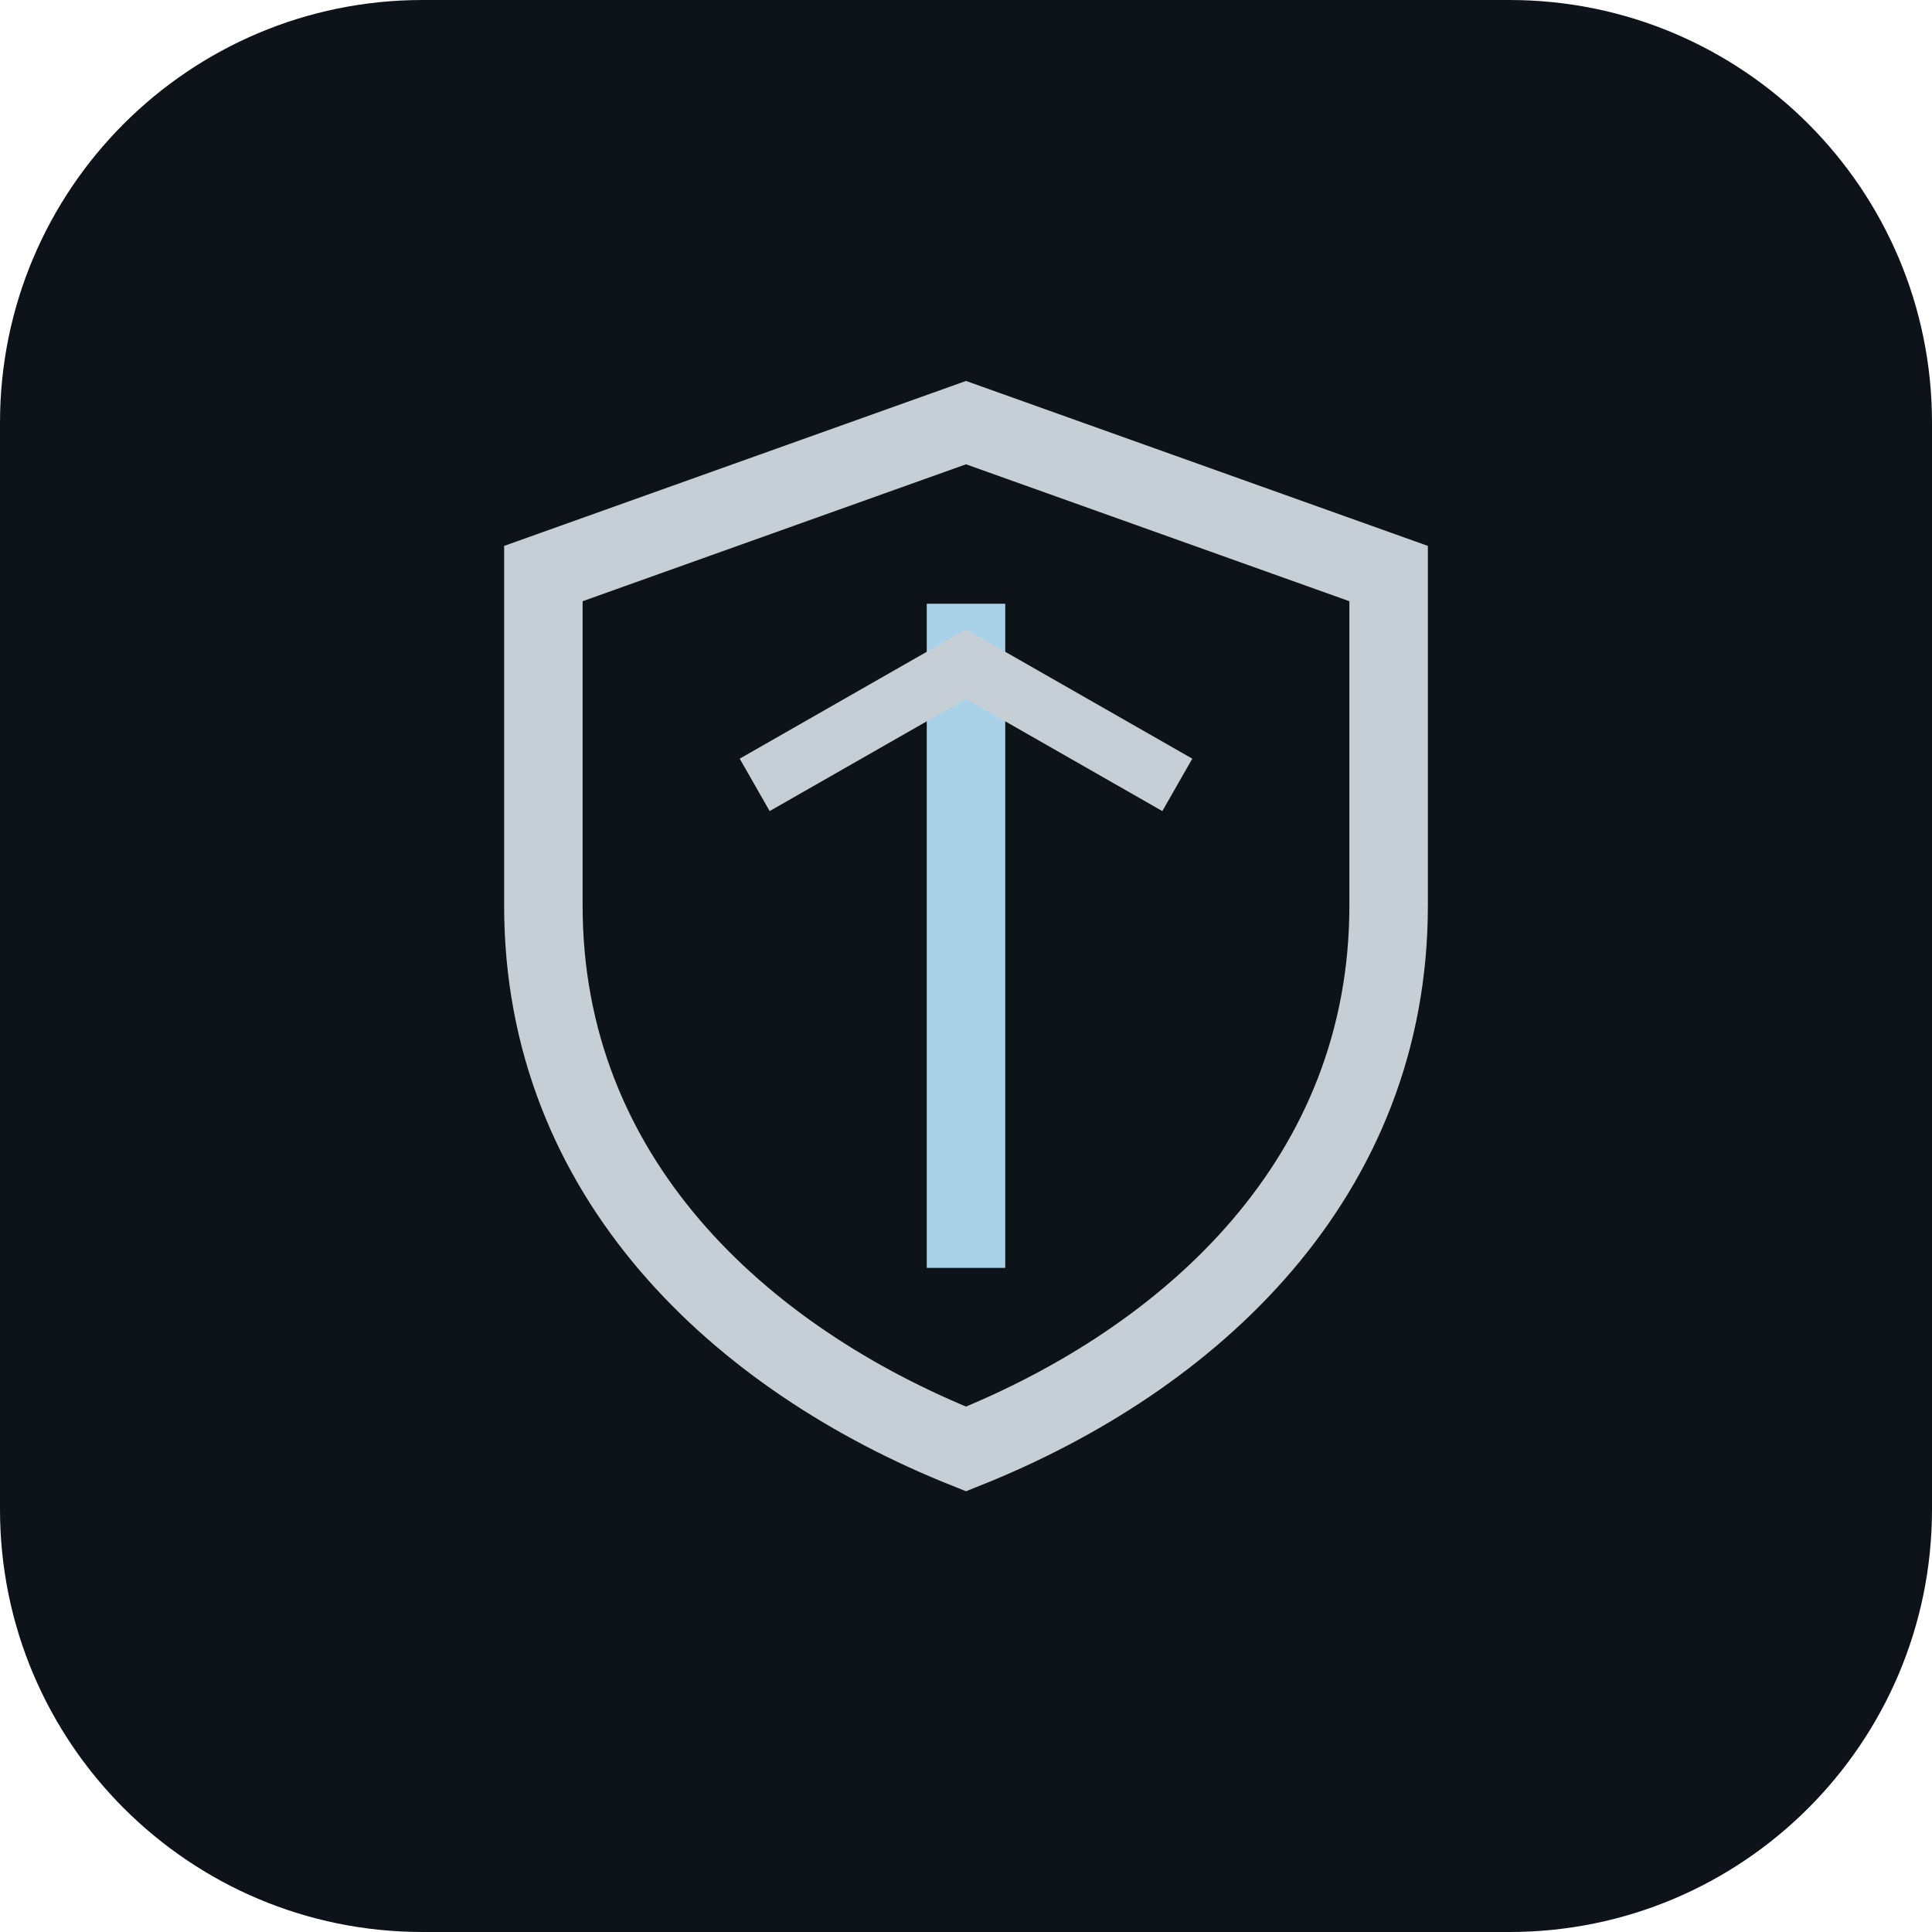
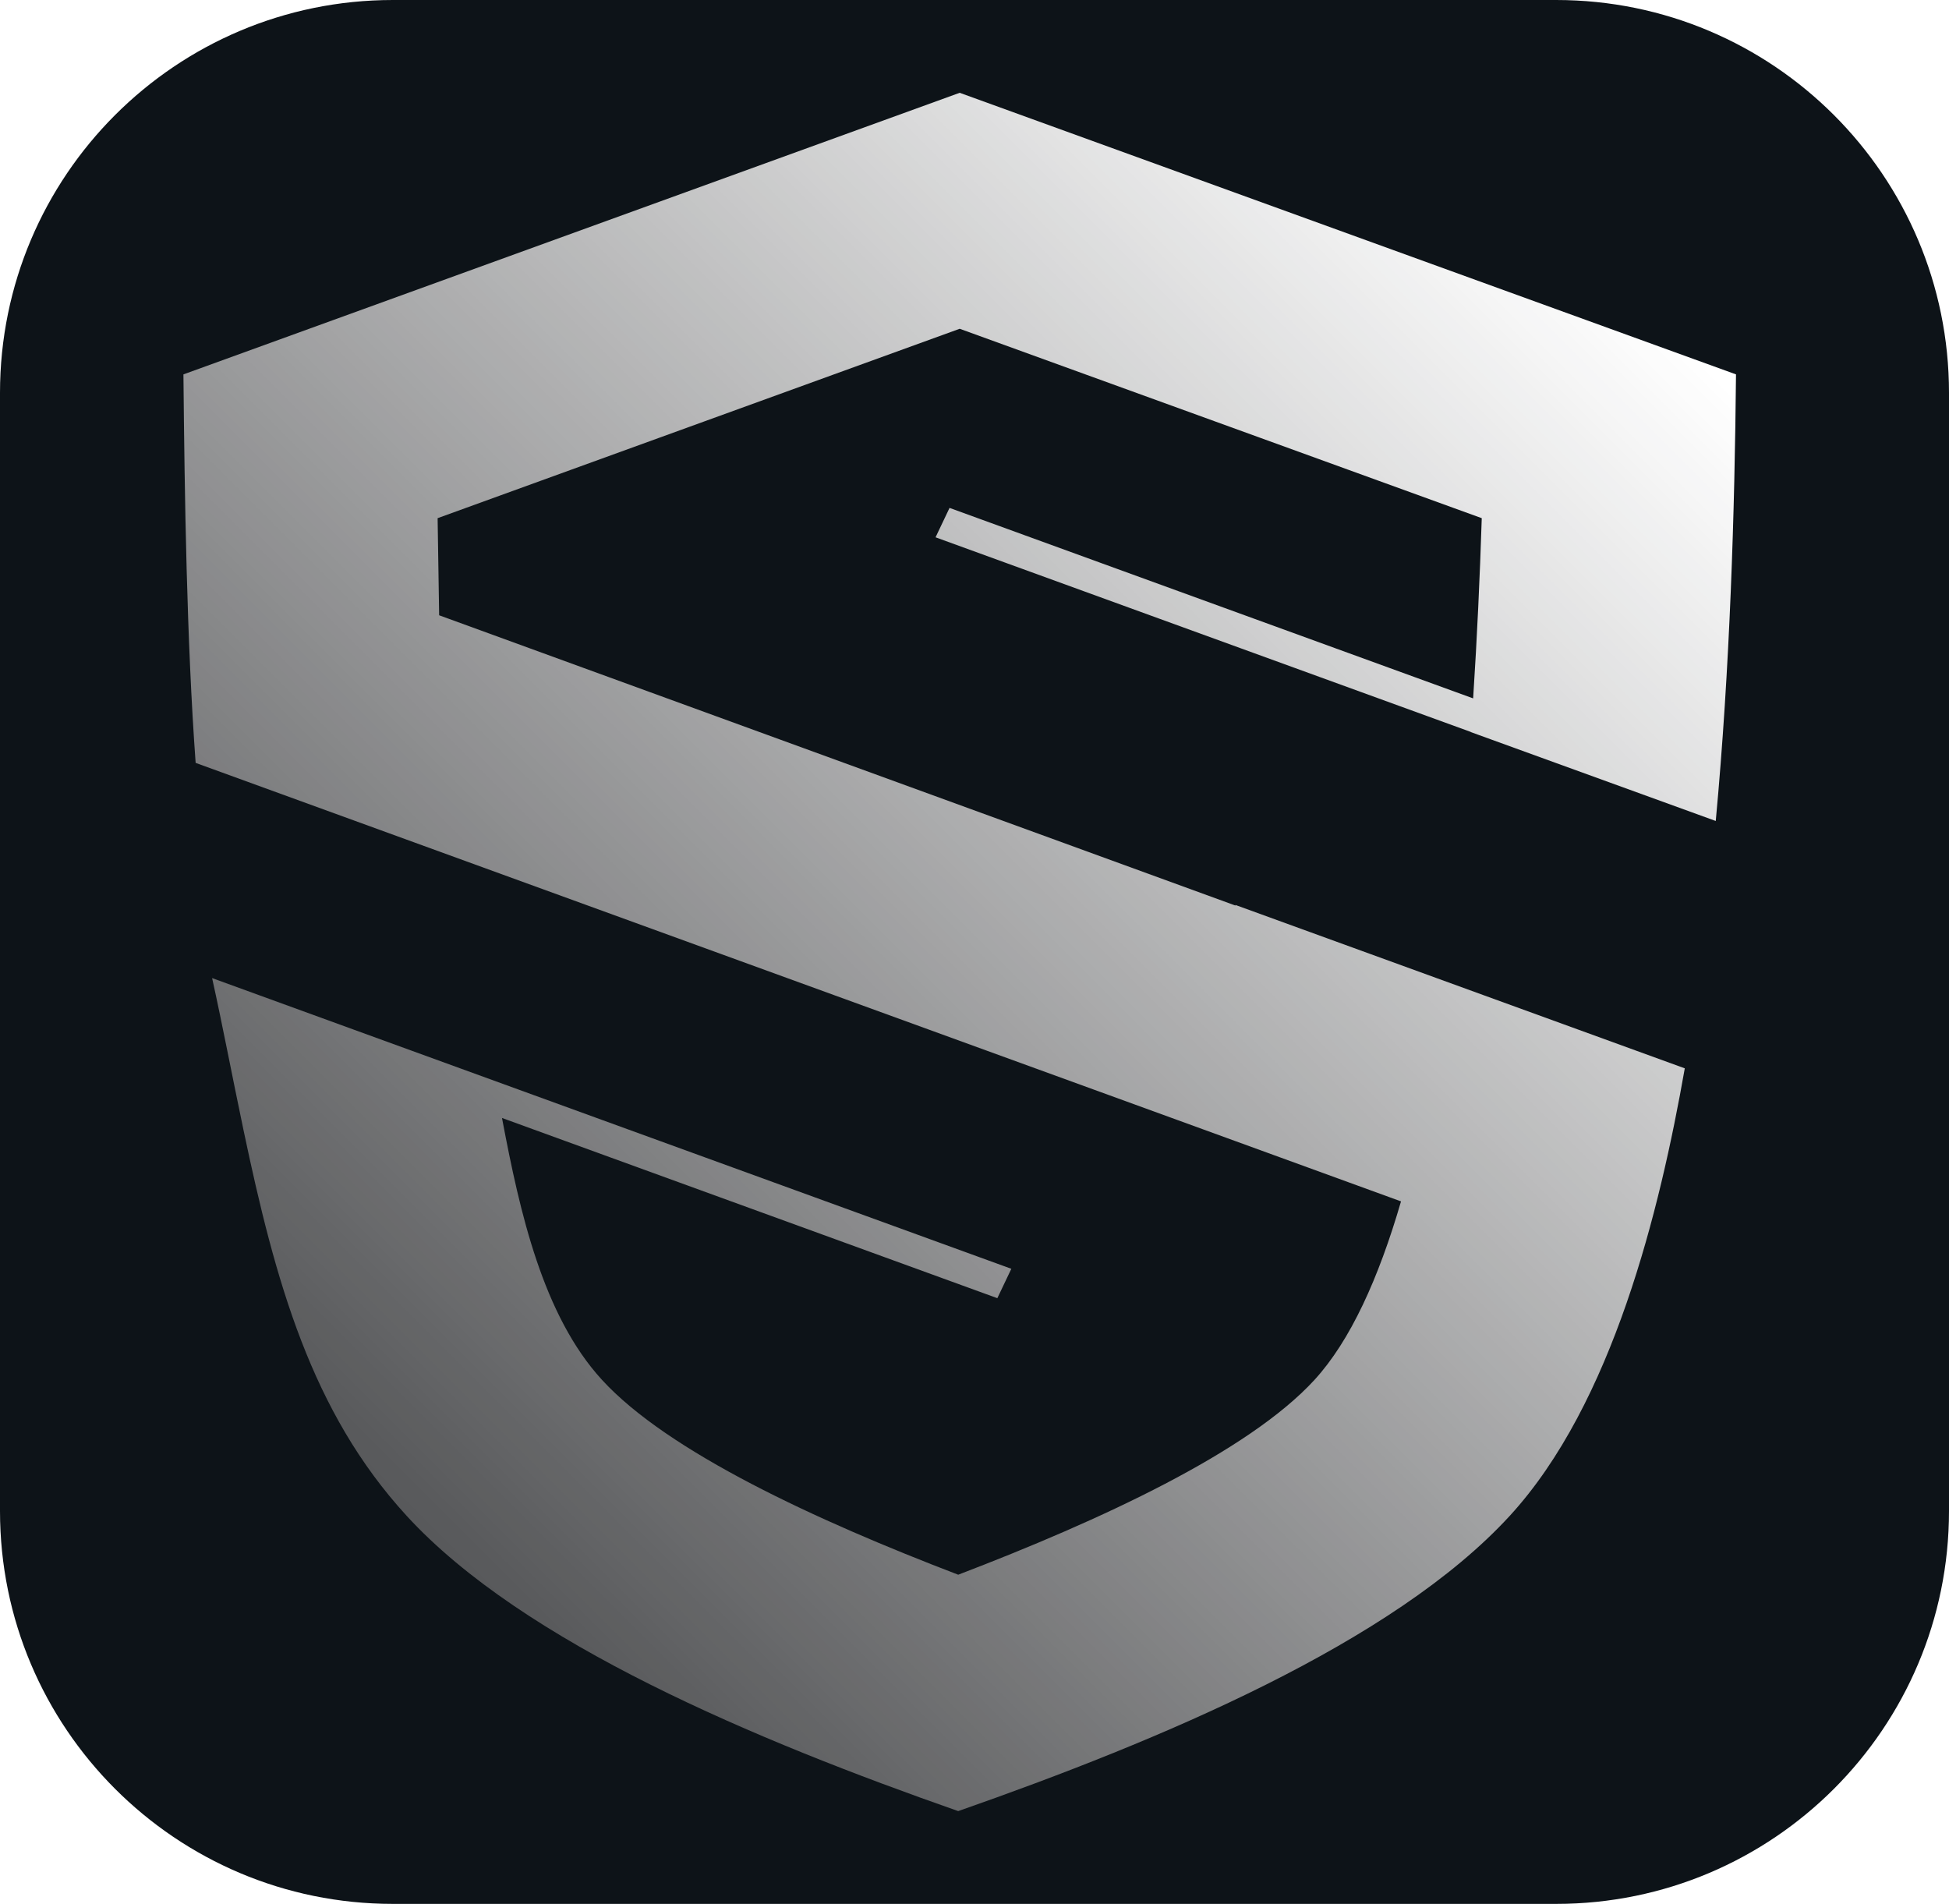
- <svg xmlns="http://www.w3.org/2000/svg" viewBox="0 0 64 64">
-   <rect width="64" height="64" rx="14" fill="#0D1318" />
-   <g transform="translate(15 12) scale(1)" fill="none">
-     <path d="M17 2 L31 7 V18 C31 27 24.5 33 17 36 C9.5 33 3 27 3 18 V7 Z" stroke="#C7CFD6" stroke-width="2.6" />
-     <path d="M17 8 V30" stroke="#A9D1E8" stroke-width="2.6" />
-     <path d="M10 14 L17 10 L24 14" stroke="#C7CFD6" stroke-width="2" />
+ <svg xmlns="http://www.w3.org/2000/svg" viewBox="64 297 129 126">
+   <defs>
+     <clipPath id="clip-2">
+       <path clip-rule="nonzero" d="M 76 303 L 179 303 L 179 417 L 76 417 Z M 76 303 " />
+     </clipPath>
+     <clipPath id="clip-3">
+       <path clip-rule="nonzero" d="M 86.113 318.16 L 76.141 321.777 C 76.219 329.891 76.359 339.391 76.949 347.488 L 145.773 372.52 L 156.73 376.508 C 155.25 381.602 153.375 385.73 151.004 388.32 C 146.641 393.078 136.871 397.602 127.422 401.215 C 117.977 397.602 108.207 393.078 103.844 388.32 C 99.93 384.051 98.406 377.215 97.254 371.137 L 97.227 370.988 L 130.012 382.914 L 130.938 380.969 L 87.402 365.137 L 78.039 361.73 C 78.715 364.777 79.363 368.195 80.109 371.75 C 82.23 381.84 84.605 390.434 90.914 397.316 C 98.629 405.73 114.055 412.18 127.422 416.859 C 140.793 412.18 156.215 405.73 163.93 397.316 C 170.754 389.875 173.867 377.062 175.512 367.703 L 145.773 356.891 L 145.773 356.93 L 93.066 337.719 L 92.965 331.293 L 107.641 325.969 L 127.52 318.758 L 162.074 331.293 C 161.949 335.176 161.766 339.195 161.504 343.219 L 126.848 330.613 L 125.922 332.559 L 161.352 345.441 L 161.348 345.449 L 177.562 351.332 C 178.508 341.176 178.816 330.848 178.902 321.777 L 127.52 303.141 Z M 86.113 318.16 " />
+     </clipPath>
+     <linearGradient id="linear-pattern-0" gradientUnits="userSpaceOnUse" x1="-0.21" y1="0" x2="1.114" y2="0" gradientTransform="matrix(81.78185, -81.78185, 81.78185, 81.78185, 86.5812, 393.0212)">
+       <stop offset="0" stop-color="rgb(34.509%, 34.901%, 35.686%)" stop-opacity="1" />
+       <stop offset="0.125" stop-color="rgb(34.509%, 34.901%, 35.686%)" stop-opacity="1" />
+       <stop offset="0.156" stop-color="rgb(34.509%, 34.901%, 35.686%)" stop-opacity="1" />
+       <stop offset="0.16" stop-color="rgb(34.756%, 35.147%, 35.928%)" stop-opacity="1" />
+       <stop offset="0.164" stop-color="rgb(35.005%, 35.394%, 36.172%)" stop-opacity="1" />
+       <stop offset="0.168" stop-color="rgb(35.342%, 35.73%, 36.505%)" stop-opacity="1" />
+       <stop offset="0.172" stop-color="rgb(35.681%, 36.067%, 36.838%)" stop-opacity="1" />
+       <stop offset="0.176" stop-color="rgb(36.02%, 36.403%, 37.169%)" stop-opacity="1" />
+       <stop offset="0.18" stop-color="rgb(36.359%, 36.74%, 37.502%)" stop-opacity="1" />
+       <stop offset="0.184" stop-color="rgb(36.697%, 37.076%, 37.834%)" stop-opacity="1" />
+       <stop offset="0.188" stop-color="rgb(37.036%, 37.413%, 38.167%)" stop-opacity="1" />
+       <stop offset="0.191" stop-color="rgb(37.375%, 37.749%, 38.499%)" stop-opacity="1" />
+       <stop offset="0.195" stop-color="rgb(37.714%, 38.086%, 38.832%)" stop-opacity="1" />
+       <stop offset="0.199" stop-color="rgb(38.051%, 38.422%, 39.165%)" stop-opacity="1" />
+       <stop offset="0.203" stop-color="rgb(38.39%, 38.759%, 39.497%)" stop-opacity="1" />
+       <stop offset="0.207" stop-color="rgb(38.728%, 39.095%, 39.83%)" stop-opacity="1" />
+       <stop offset="0.211" stop-color="rgb(39.067%, 39.432%, 40.163%)" stop-opacity="1" />
+       <stop offset="0.215" stop-color="rgb(39.406%, 39.769%, 40.494%)" stop-opacity="1" />
+       <stop offset="0.219" stop-color="rgb(39.745%, 40.106%, 40.826%)" stop-opacity="1" />
+       <stop offset="0.223" stop-color="rgb(40.083%, 40.442%, 41.159%)" stop-opacity="1" />
+       <stop offset="0.227" stop-color="rgb(40.422%, 40.779%, 41.492%)" stop-opacity="1" />
+       <stop offset="0.23" stop-color="rgb(40.761%, 41.115%, 41.824%)" stop-opacity="1" />
+       <stop offset="0.234" stop-color="rgb(41.1%, 41.452%, 42.157%)" stop-opacity="1" />
+       <stop offset="0.238" stop-color="rgb(41.437%, 41.788%, 42.49%)" stop-opacity="1" />
+       <stop offset="0.242" stop-color="rgb(41.776%, 42.125%, 42.822%)" stop-opacity="1" />
+       <stop offset="0.246" stop-color="rgb(42.114%, 42.461%, 43.155%)" stop-opacity="1" />
+       <stop offset="0.25" stop-color="rgb(42.453%, 42.798%, 43.488%)" stop-opacity="1" />
+       <stop offset="0.254" stop-color="rgb(42.792%, 43.134%, 43.82%)" stop-opacity="1" />
+       <stop offset="0.258" stop-color="rgb(43.13%, 43.471%, 44.153%)" stop-opacity="1" />
+       <stop offset="0.262" stop-color="rgb(43.469%, 43.806%, 44.484%)" stop-opacity="1" />
+       <stop offset="0.266" stop-color="rgb(43.808%, 44.144%, 44.817%)" stop-opacity="1" />
+       <stop offset="0.27" stop-color="rgb(44.147%, 44.479%, 45.149%)" stop-opacity="1" />
+       <stop offset="0.273" stop-color="rgb(44.485%, 44.817%, 45.482%)" stop-opacity="1" />
+       <stop offset="0.277" stop-color="rgb(44.823%, 45.154%, 45.815%)" stop-opacity="1" />
+       <stop offset="0.281" stop-color="rgb(45.161%, 45.491%, 46.147%)" stop-opacity="1" />
+       <stop offset="0.285" stop-color="rgb(45.5%, 45.827%, 46.48%)" stop-opacity="1" />
+       <stop offset="0.289" stop-color="rgb(45.839%, 46.164%, 46.812%)" stop-opacity="1" />
+       <stop offset="0.293" stop-color="rgb(46.178%, 46.5%, 47.145%)" stop-opacity="1" />
+       <stop offset="0.297" stop-color="rgb(46.516%, 46.837%, 47.478%)" stop-opacity="1" />
+       <stop offset="0.301" stop-color="rgb(46.855%, 47.173%, 47.809%)" stop-opacity="1" />
+       <stop offset="0.305" stop-color="rgb(47.194%, 47.51%, 48.141%)" stop-opacity="1" />
+       <stop offset="0.309" stop-color="rgb(47.533%, 47.845%, 48.474%)" stop-opacity="1" />
+       <stop offset="0.312" stop-color="rgb(47.871%, 48.183%, 48.807%)" stop-opacity="1" />
+       <stop offset="0.316" stop-color="rgb(48.209%, 48.518%, 49.139%)" stop-opacity="1" />
+       <stop offset="0.32" stop-color="rgb(48.547%, 48.856%, 49.472%)" stop-opacity="1" />
+       <stop offset="0.324" stop-color="rgb(48.886%, 49.191%, 49.805%)" stop-opacity="1" />
+       <stop offset="0.328" stop-color="rgb(49.225%, 49.529%, 50.137%)" stop-opacity="1" />
+       <stop offset="0.332" stop-color="rgb(49.564%, 49.864%, 50.47%)" stop-opacity="1" />
+       <stop offset="0.336" stop-color="rgb(49.902%, 50.201%, 50.803%)" stop-opacity="1" />
+       <stop offset="0.34" stop-color="rgb(50.241%, 50.539%, 51.134%)" stop-opacity="1" />
+       <stop offset="0.344" stop-color="rgb(50.58%, 50.876%, 51.466%)" stop-opacity="1" />
+       <stop offset="0.348" stop-color="rgb(50.917%, 51.212%, 51.799%)" stop-opacity="1" />
+       <stop offset="0.352" stop-color="rgb(51.256%, 51.549%, 52.132%)" stop-opacity="1" />
+       <stop offset="0.355" stop-color="rgb(51.595%, 51.884%, 52.464%)" stop-opacity="1" />
+       <stop offset="0.359" stop-color="rgb(51.933%, 52.222%, 52.797%)" stop-opacity="1" />
+       <stop offset="0.363" stop-color="rgb(52.272%, 52.557%, 53.13%)" stop-opacity="1" />
+       <stop offset="0.367" stop-color="rgb(52.611%, 52.895%, 53.462%)" stop-opacity="1" />
+       <stop offset="0.371" stop-color="rgb(52.95%, 53.23%, 53.795%)" stop-opacity="1" />
+       <stop offset="0.375" stop-color="rgb(53.288%, 53.568%, 54.128%)" stop-opacity="1" />
+       <stop offset="0.379" stop-color="rgb(53.627%, 53.903%, 54.46%)" stop-opacity="1" />
+       <stop offset="0.383" stop-color="rgb(53.966%, 54.24%, 54.793%)" stop-opacity="1" />
+       <stop offset="0.387" stop-color="rgb(54.303%, 54.576%, 55.124%)" stop-opacity="1" />
+       <stop offset="0.391" stop-color="rgb(54.642%, 54.913%, 55.457%)" stop-opacity="1" />
+       <stop offset="0.395" stop-color="rgb(54.98%, 55.251%, 55.789%)" stop-opacity="1" />
+       <stop offset="0.398" stop-color="rgb(55.319%, 55.588%, 56.122%)" stop-opacity="1" />
+       <stop offset="0.402" stop-color="rgb(55.658%, 55.923%, 56.454%)" stop-opacity="1" />
+       <stop offset="0.406" stop-color="rgb(55.997%, 56.261%, 56.787%)" stop-opacity="1" />
+       <stop offset="0.41" stop-color="rgb(56.335%, 56.596%, 57.12%)" stop-opacity="1" />
+       <stop offset="0.414" stop-color="rgb(56.674%, 56.934%, 57.452%)" stop-opacity="1" />
+       <stop offset="0.418" stop-color="rgb(57.013%, 57.269%, 57.785%)" stop-opacity="1" />
+       <stop offset="0.422" stop-color="rgb(57.352%, 57.607%, 58.118%)" stop-opacity="1" />
+       <stop offset="0.426" stop-color="rgb(57.689%, 57.942%, 58.449%)" stop-opacity="1" />
+       <stop offset="0.43" stop-color="rgb(58.028%, 58.279%, 58.781%)" stop-opacity="1" />
+       <stop offset="0.434" stop-color="rgb(58.366%, 58.615%, 59.114%)" stop-opacity="1" />
+       <stop offset="0.438" stop-color="rgb(58.705%, 58.952%, 59.447%)" stop-opacity="1" />
+       <stop offset="0.441" stop-color="rgb(59.044%, 59.288%, 59.779%)" stop-opacity="1" />
+       <stop offset="0.445" stop-color="rgb(59.383%, 59.625%, 60.112%)" stop-opacity="1" />
+       <stop offset="0.449" stop-color="rgb(59.721%, 59.961%, 60.445%)" stop-opacity="1" />
+       <stop offset="0.453" stop-color="rgb(60.06%, 60.298%, 60.777%)" stop-opacity="1" />
+       <stop offset="0.457" stop-color="rgb(60.399%, 60.635%, 61.11%)" stop-opacity="1" />
+       <stop offset="0.461" stop-color="rgb(60.738%, 60.973%, 61.443%)" stop-opacity="1" />
+       <stop offset="0.465" stop-color="rgb(61.075%, 61.308%, 61.775%)" stop-opacity="1" />
+       <stop offset="0.469" stop-color="rgb(61.414%, 61.646%, 62.108%)" stop-opacity="1" />
+       <stop offset="0.473" stop-color="rgb(61.752%, 61.981%, 62.439%)" stop-opacity="1" />
+       <stop offset="0.477" stop-color="rgb(62.091%, 62.318%, 62.772%)" stop-opacity="1" />
+       <stop offset="0.48" stop-color="rgb(62.43%, 62.654%, 63.104%)" stop-opacity="1" />
+       <stop offset="0.484" stop-color="rgb(62.769%, 62.991%, 63.437%)" stop-opacity="1" />
+       <stop offset="0.488" stop-color="rgb(63.107%, 63.327%, 63.77%)" stop-opacity="1" />
+       <stop offset="0.492" stop-color="rgb(63.446%, 63.664%, 64.102%)" stop-opacity="1" />
+       <stop offset="0.496" stop-color="rgb(63.783%, 64%, 64.435%)" stop-opacity="1" />
+       <stop offset="0.5" stop-color="rgb(64.122%, 64.337%, 64.767%)" stop-opacity="1" />
+       <stop offset="0.504" stop-color="rgb(64.461%, 64.673%, 65.1%)" stop-opacity="1" />
+       <stop offset="0.508" stop-color="rgb(64.799%, 65.01%, 65.433%)" stop-opacity="1" />
+       <stop offset="0.512" stop-color="rgb(65.138%, 65.347%, 65.764%)" stop-opacity="1" />
+       <stop offset="0.516" stop-color="rgb(65.477%, 65.685%, 66.096%)" stop-opacity="1" />
+       <stop offset="0.52" stop-color="rgb(65.816%, 66.02%, 66.429%)" stop-opacity="1" />
+       <stop offset="0.523" stop-color="rgb(66.154%, 66.357%, 66.762%)" stop-opacity="1" />
+       <stop offset="0.527" stop-color="rgb(66.493%, 66.693%, 67.094%)" stop-opacity="1" />
+       <stop offset="0.531" stop-color="rgb(66.832%, 67.03%, 67.427%)" stop-opacity="1" />
+       <stop offset="0.535" stop-color="rgb(67.169%, 67.366%, 67.76%)" stop-opacity="1" />
+       <stop offset="0.539" stop-color="rgb(67.508%, 67.703%, 68.092%)" stop-opacity="1" />
+       <stop offset="0.543" stop-color="rgb(67.847%, 68.039%, 68.425%)" stop-opacity="1" />
+       <stop offset="0.547" stop-color="rgb(68.185%, 68.376%, 68.758%)" stop-opacity="1" />
+       <stop offset="0.551" stop-color="rgb(68.524%, 68.712%, 69.09%)" stop-opacity="1" />
+       <stop offset="0.555" stop-color="rgb(68.863%, 69.049%, 69.423%)" stop-opacity="1" />
+       <stop offset="0.559" stop-color="rgb(69.202%, 69.385%, 69.754%)" stop-opacity="1" />
+       <stop offset="0.562" stop-color="rgb(69.54%, 69.722%, 70.087%)" stop-opacity="1" />
+       <stop offset="0.566" stop-color="rgb(69.879%, 70.058%, 70.419%)" stop-opacity="1" />
+       <stop offset="0.57" stop-color="rgb(70.218%, 70.395%, 70.752%)" stop-opacity="1" />
+       <stop offset="0.574" stop-color="rgb(70.555%, 70.732%, 71.085%)" stop-opacity="1" />
+       <stop offset="0.578" stop-color="rgb(70.894%, 71.069%, 71.417%)" stop-opacity="1" />
+       <stop offset="0.582" stop-color="rgb(71.233%, 71.405%, 71.75%)" stop-opacity="1" />
+       <stop offset="0.586" stop-color="rgb(71.571%, 71.742%, 72.083%)" stop-opacity="1" />
+       <stop offset="0.59" stop-color="rgb(71.91%, 72.078%, 72.415%)" stop-opacity="1" />
+       <stop offset="0.594" stop-color="rgb(72.249%, 72.415%, 72.748%)" stop-opacity="1" />
+       <stop offset="0.598" stop-color="rgb(72.588%, 72.751%, 73.079%)" stop-opacity="1" />
+       <stop offset="0.602" stop-color="rgb(72.926%, 73.088%, 73.412%)" stop-opacity="1" />
+       <stop offset="0.605" stop-color="rgb(73.265%, 73.424%, 73.744%)" stop-opacity="1" />
+       <stop offset="0.609" stop-color="rgb(73.604%, 73.761%, 74.077%)" stop-opacity="1" />
+       <stop offset="0.613" stop-color="rgb(73.941%, 74.097%, 74.409%)" stop-opacity="1" />
+       <stop offset="0.617" stop-color="rgb(74.28%, 74.434%, 74.742%)" stop-opacity="1" />
+       <stop offset="0.621" stop-color="rgb(74.619%, 74.77%, 75.075%)" stop-opacity="1" />
+       <stop offset="0.625" stop-color="rgb(74.957%, 75.107%, 75.407%)" stop-opacity="1" />
+       <stop offset="0.629" stop-color="rgb(75.296%, 75.444%, 75.74%)" stop-opacity="1" />
+       <stop offset="0.633" stop-color="rgb(75.635%, 75.781%, 76.073%)" stop-opacity="1" />
+       <stop offset="0.637" stop-color="rgb(75.974%, 76.117%, 76.405%)" stop-opacity="1" />
+       <stop offset="0.641" stop-color="rgb(76.312%, 76.454%, 76.738%)" stop-opacity="1" />
+       <stop offset="0.645" stop-color="rgb(76.649%, 76.79%, 77.069%)" stop-opacity="1" />
+       <stop offset="0.648" stop-color="rgb(76.988%, 77.127%, 77.402%)" stop-opacity="1" />
+       <stop offset="0.652" stop-color="rgb(77.327%, 77.463%, 77.734%)" stop-opacity="1" />
+       <stop offset="0.656" stop-color="rgb(77.666%, 77.8%, 78.067%)" stop-opacity="1" />
+       <stop offset="0.66" stop-color="rgb(78.004%, 78.136%, 78.4%)" stop-opacity="1" />
+       <stop offset="0.664" stop-color="rgb(78.343%, 78.473%, 78.732%)" stop-opacity="1" />
+       <stop offset="0.668" stop-color="rgb(78.682%, 78.809%, 79.065%)" stop-opacity="1" />
+       <stop offset="0.672" stop-color="rgb(79.021%, 79.146%, 79.398%)" stop-opacity="1" />
+       <stop offset="0.676" stop-color="rgb(79.359%, 79.482%, 79.73%)" stop-opacity="1" />
+       <stop offset="0.68" stop-color="rgb(79.698%, 79.819%, 80.063%)" stop-opacity="1" />
+       <stop offset="0.684" stop-color="rgb(80.035%, 80.154%, 80.394%)" stop-opacity="1" />
+       <stop offset="0.688" stop-color="rgb(80.374%, 80.492%, 80.727%)" stop-opacity="1" />
+       <stop offset="0.691" stop-color="rgb(80.713%, 80.829%, 81.059%)" stop-opacity="1" />
+       <stop offset="0.695" stop-color="rgb(81.052%, 81.166%, 81.392%)" stop-opacity="1" />
+       <stop offset="0.699" stop-color="rgb(81.39%, 81.502%, 81.725%)" stop-opacity="1" />
+       <stop offset="0.703" stop-color="rgb(81.729%, 81.839%, 82.057%)" stop-opacity="1" />
+       <stop offset="0.707" stop-color="rgb(82.068%, 82.175%, 82.39%)" stop-opacity="1" />
+       <stop offset="0.711" stop-color="rgb(82.407%, 82.512%, 82.722%)" stop-opacity="1" />
+       <stop offset="0.715" stop-color="rgb(82.745%, 82.848%, 83.055%)" stop-opacity="1" />
+       <stop offset="0.719" stop-color="rgb(83.084%, 83.185%, 83.388%)" stop-opacity="1" />
+       <stop offset="0.723" stop-color="rgb(83.421%, 83.521%, 83.72%)" stop-opacity="1" />
+       <stop offset="0.727" stop-color="rgb(83.76%, 83.858%, 84.053%)" stop-opacity="1" />
+       <stop offset="0.73" stop-color="rgb(84.099%, 84.193%, 84.384%)" stop-opacity="1" />
+       <stop offset="0.734" stop-color="rgb(84.438%, 84.531%, 84.717%)" stop-opacity="1" />
+       <stop offset="0.738" stop-color="rgb(84.776%, 84.866%, 85.049%)" stop-opacity="1" />
+       <stop offset="0.742" stop-color="rgb(85.115%, 85.204%, 85.382%)" stop-opacity="1" />
+       <stop offset="0.746" stop-color="rgb(85.454%, 85.539%, 85.715%)" stop-opacity="1" />
+       <stop offset="0.75" stop-color="rgb(85.793%, 85.876%, 86.047%)" stop-opacity="1" />
+       <stop offset="0.754" stop-color="rgb(86.131%, 86.214%, 86.38%)" stop-opacity="1" />
+       <stop offset="0.758" stop-color="rgb(86.47%, 86.551%, 86.713%)" stop-opacity="1" />
+       <stop offset="0.762" stop-color="rgb(86.807%, 86.887%, 87.045%)" stop-opacity="1" />
+       <stop offset="0.766" stop-color="rgb(87.146%, 87.224%, 87.378%)" stop-opacity="1" />
+       <stop offset="0.77" stop-color="rgb(87.485%, 87.56%, 87.709%)" stop-opacity="1" />
+       <stop offset="0.773" stop-color="rgb(87.823%, 87.897%, 88.042%)" stop-opacity="1" />
+       <stop offset="0.777" stop-color="rgb(88.162%, 88.232%, 88.374%)" stop-opacity="1" />
+       <stop offset="0.781" stop-color="rgb(88.501%, 88.57%, 88.707%)" stop-opacity="1" />
+       <stop offset="0.785" stop-color="rgb(88.84%, 88.905%, 89.04%)" stop-opacity="1" />
+       <stop offset="0.789" stop-color="rgb(89.178%, 89.243%, 89.372%)" stop-opacity="1" />
+       <stop offset="0.793" stop-color="rgb(89.516%, 89.578%, 89.705%)" stop-opacity="1" />
+       <stop offset="0.797" stop-color="rgb(89.854%, 89.915%, 90.038%)" stop-opacity="1" />
+       <stop offset="0.801" stop-color="rgb(90.193%, 90.251%, 90.37%)" stop-opacity="1" />
+       <stop offset="0.805" stop-color="rgb(90.532%, 90.588%, 90.703%)" stop-opacity="1" />
+       <stop offset="0.809" stop-color="rgb(90.871%, 90.926%, 91.035%)" stop-opacity="1" />
+       <stop offset="0.812" stop-color="rgb(91.209%, 91.263%, 91.368%)" stop-opacity="1" />
+       <stop offset="0.816" stop-color="rgb(91.548%, 91.599%, 91.699%)" stop-opacity="1" />
+       <stop offset="0.82" stop-color="rgb(91.887%, 91.936%, 92.032%)" stop-opacity="1" />
+       <stop offset="0.824" stop-color="rgb(92.226%, 92.271%, 92.365%)" stop-opacity="1" />
+       <stop offset="0.828" stop-color="rgb(92.564%, 92.609%, 92.697%)" stop-opacity="1" />
+       <stop offset="0.832" stop-color="rgb(92.902%, 92.944%, 93.03%)" stop-opacity="1" />
+       <stop offset="0.836" stop-color="rgb(93.24%, 93.282%, 93.362%)" stop-opacity="1" />
+       <stop offset="0.84" stop-color="rgb(93.579%, 93.617%, 93.695%)" stop-opacity="1" />
+       <stop offset="0.844" stop-color="rgb(93.918%, 93.954%, 94.028%)" stop-opacity="1" />
+       <stop offset="0.848" stop-color="rgb(94.257%, 94.29%, 94.36%)" stop-opacity="1" />
+       <stop offset="0.852" stop-color="rgb(94.595%, 94.627%, 94.693%)" stop-opacity="1" />
+       <stop offset="0.855" stop-color="rgb(94.934%, 94.963%, 95.024%)" stop-opacity="1" />
+       <stop offset="0.859" stop-color="rgb(95.273%, 95.3%, 95.357%)" stop-opacity="1" />
+       <stop offset="0.863" stop-color="rgb(95.612%, 95.636%, 95.689%)" stop-opacity="1" />
+       <stop offset="0.867" stop-color="rgb(95.95%, 95.973%, 96.022%)" stop-opacity="1" />
+       <stop offset="0.871" stop-color="rgb(96.288%, 96.31%, 96.355%)" stop-opacity="1" />
+       <stop offset="0.875" stop-color="rgb(96.626%, 96.648%, 96.687%)" stop-opacity="1" />
+       <stop offset="0.879" stop-color="rgb(96.965%, 96.983%, 97.02%)" stop-opacity="1" />
+       <stop offset="0.883" stop-color="rgb(97.304%, 97.321%, 97.353%)" stop-opacity="1" />
+       <stop offset="0.887" stop-color="rgb(97.643%, 97.656%, 97.685%)" stop-opacity="1" />
+       <stop offset="0.891" stop-color="rgb(97.981%, 97.993%, 98.018%)" stop-opacity="1" />
+       <stop offset="0.895" stop-color="rgb(98.32%, 98.329%, 98.351%)" stop-opacity="1" />
+       <stop offset="0.898" stop-color="rgb(98.659%, 98.666%, 98.683%)" stop-opacity="1" />
+       <stop offset="0.902" stop-color="rgb(98.997%, 99.002%, 99.014%)" stop-opacity="1" />
+       <stop offset="0.906" stop-color="rgb(99.336%, 99.339%, 99.347%)" stop-opacity="1" />
+       <stop offset="0.91" stop-color="rgb(99.667%, 99.669%, 99.673%)" stop-opacity="1" />
+       <stop offset="0.914" stop-color="rgb(100%, 100%, 100%)" stop-opacity="1" />
+       <stop offset="0.922" stop-color="rgb(100%, 100%, 100%)" stop-opacity="1" />
+       <stop offset="0.938" stop-color="rgb(100%, 100%, 100%)" stop-opacity="1" />
+       <stop offset="1" stop-color="rgb(100%, 100%, 100%)" stop-opacity="1" />
+     </linearGradient>
+   </defs>
+   <rect x="64" y="297" width="129" height="126" rx="26" fill="#0D1318" />
+   <g clip-path="url(#clip-2)">
+     <g clip-path="url(#clip-3)">
+       <path fill-rule="nonzero" fill="url(#linear-pattern-0)" d="M 19.281 360 L 127.52 468.238 L 235.762 360 L 127.52 251.762 Z M 19.281 360 " />
+     </g>
  </g>
</svg>
